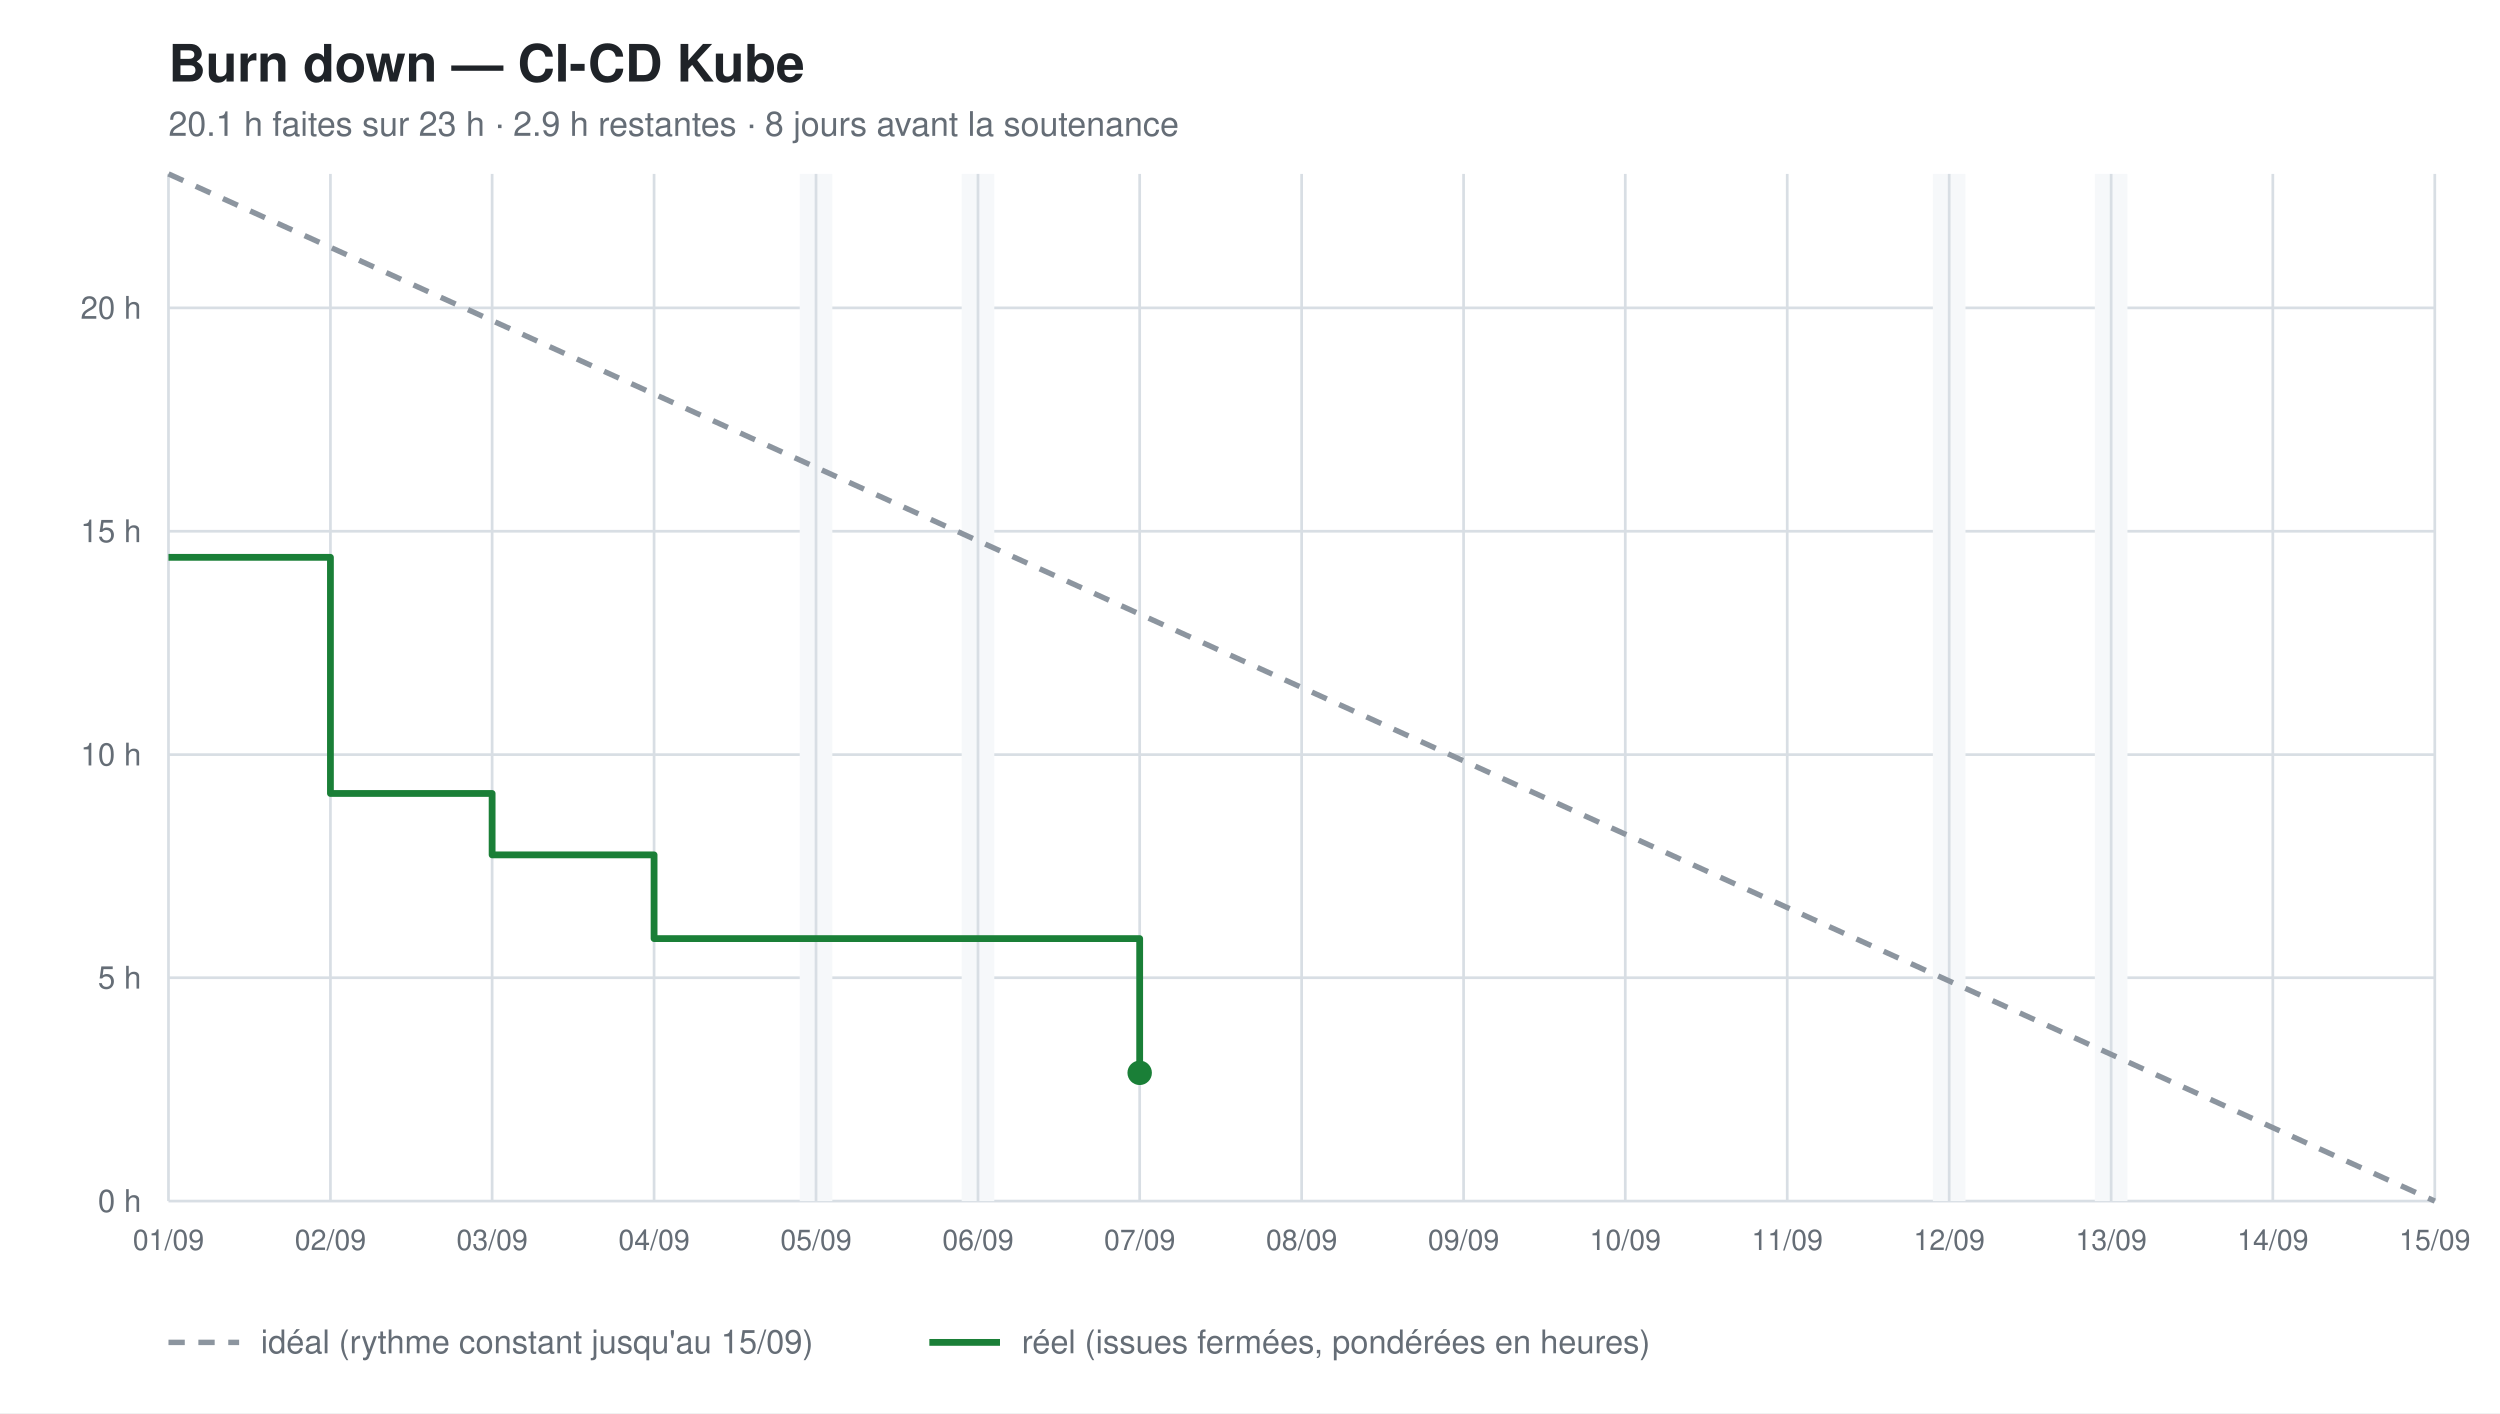
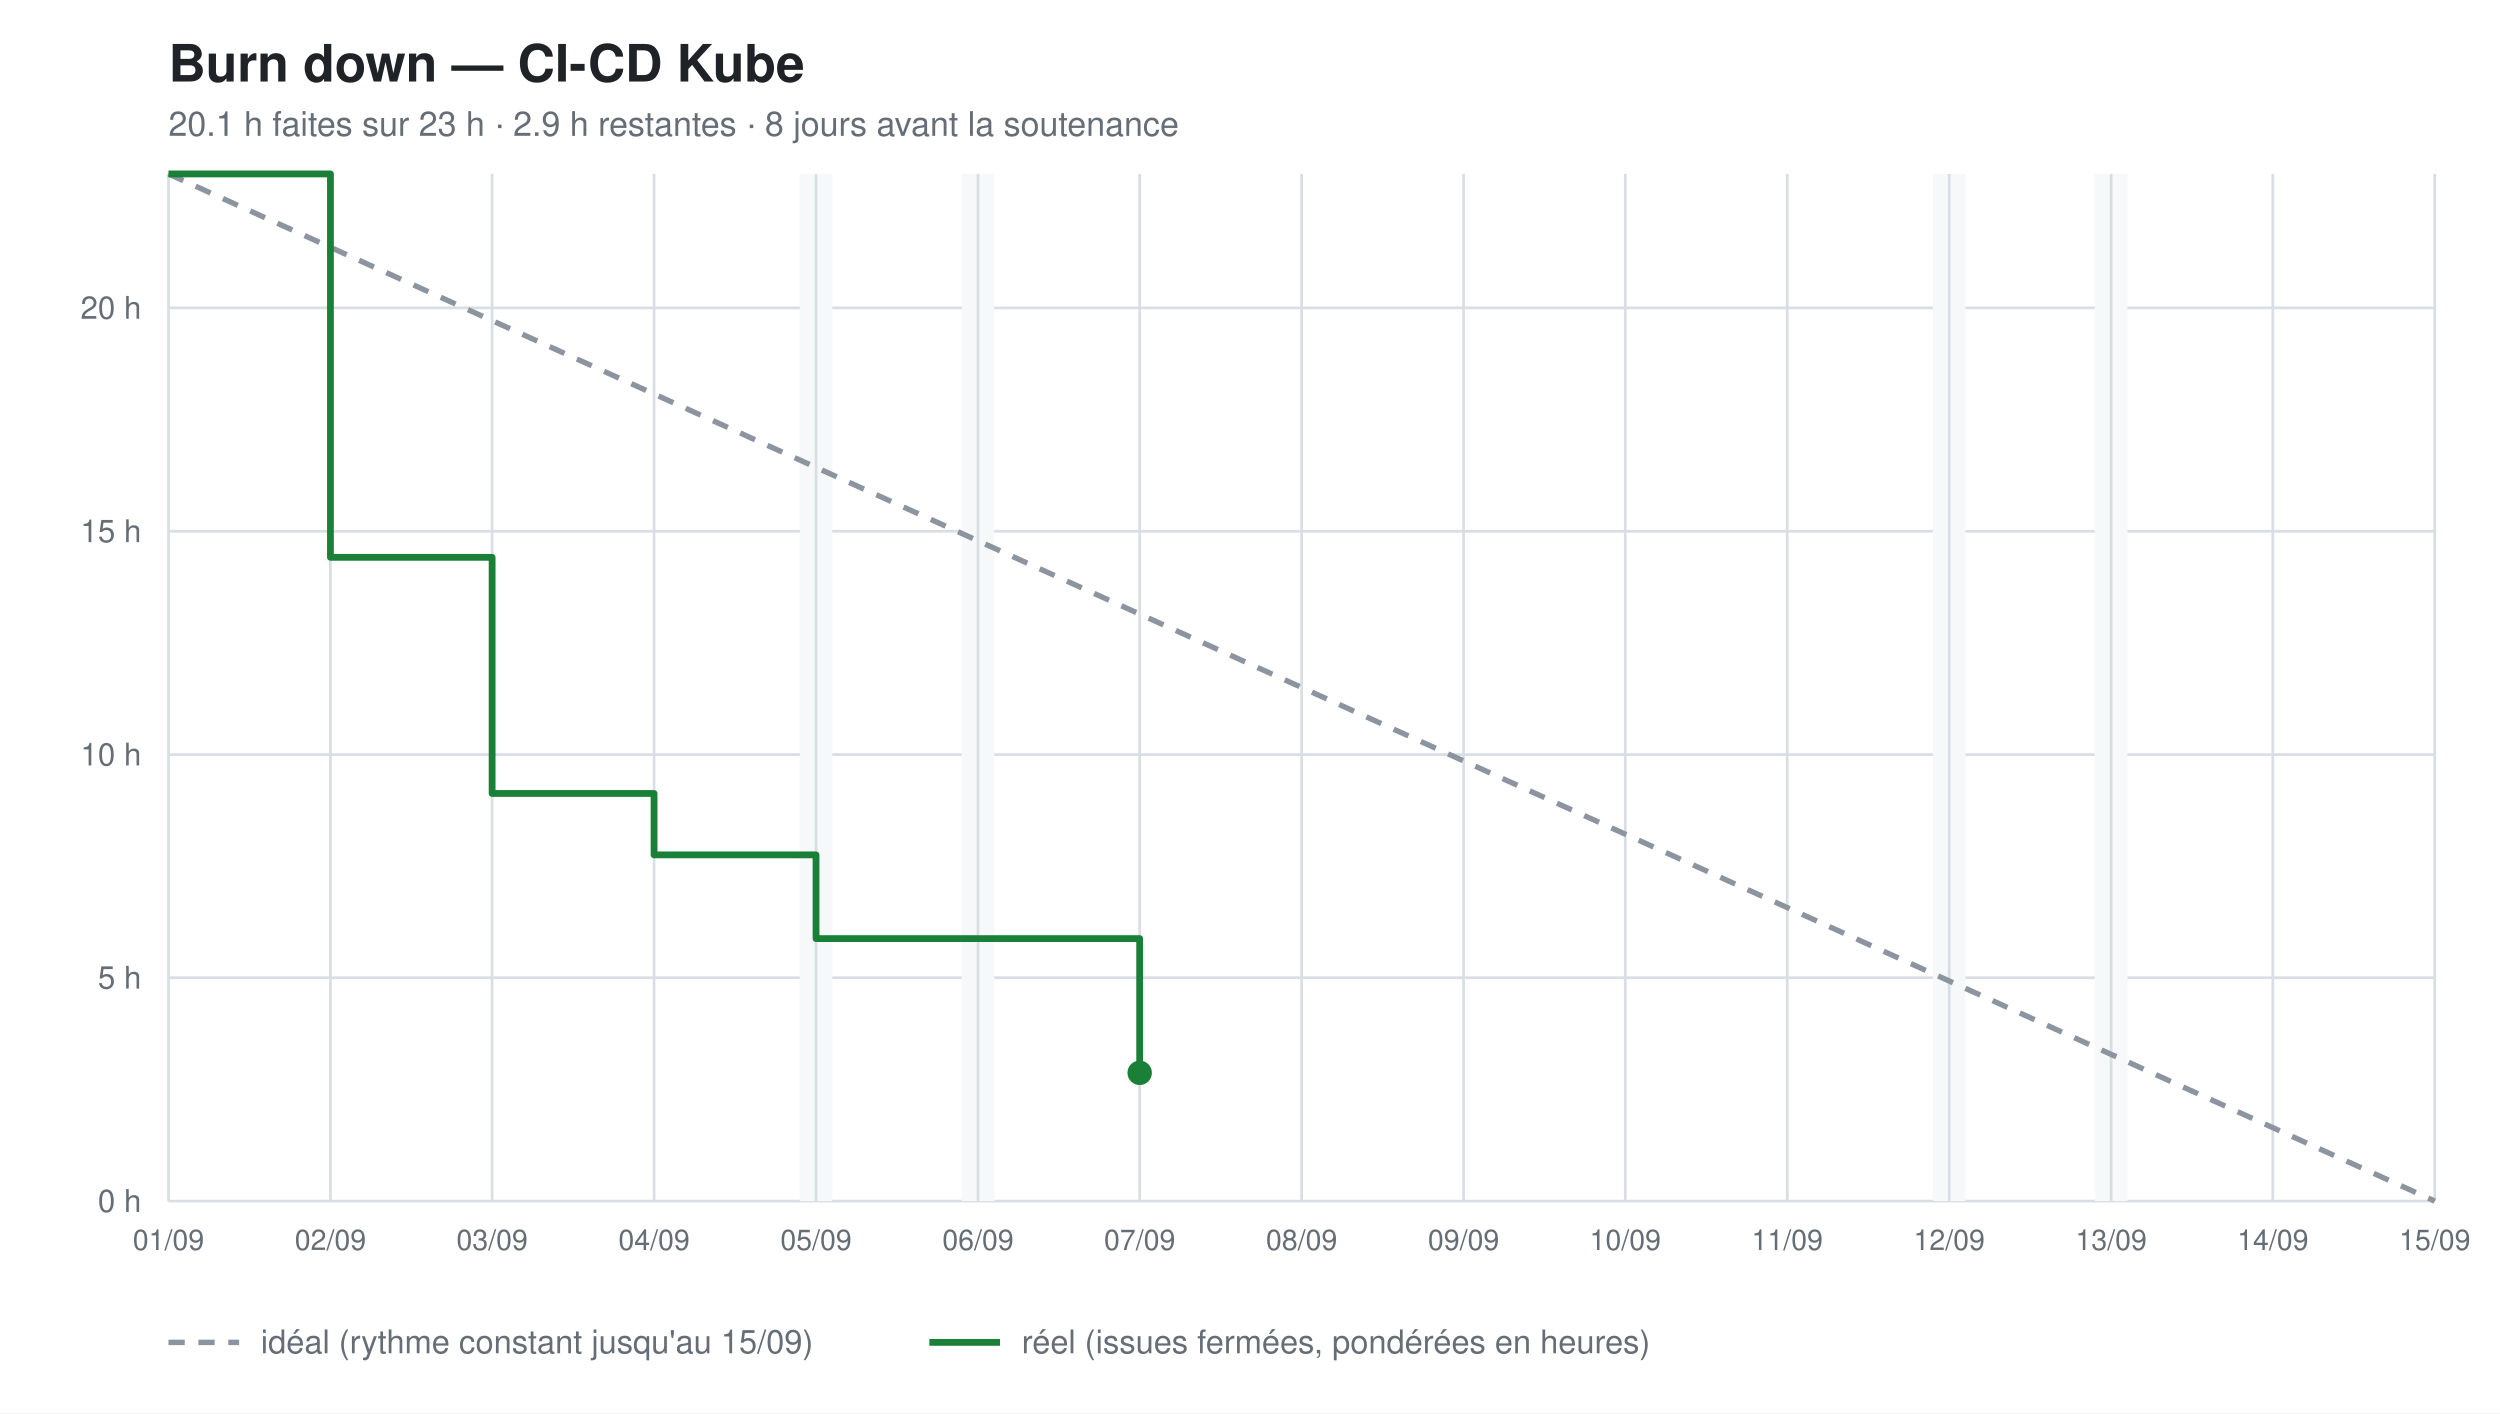
<svg xmlns="http://www.w3.org/2000/svg" width="920" height="520" viewBox="0 0 920 520" font-family="Segoe UI, Helvetica, Arial, sans-serif">
  <rect width="920" height="520" fill="#ffffff" />
  <text x="62" y="30" font-size="19" font-weight="600" fill="#1f2328">Burn down — CI-CD Kube</text>
  <text x="62" y="50" font-size="12.5" fill="#656d76">20.1 h faites sur 23 h · 2.9 h restantes · 8 jours avant la soutenance</text>
  <line x1="62" y1="442.0" x2="896" y2="442.0" stroke="#d8dee4" stroke-width="1" />
  <text x="52" y="446.0" font-size="11.5" fill="#656d76" text-anchor="end">0 h</text>
  <line x1="62" y1="359.8" x2="896" y2="359.8" stroke="#d8dee4" stroke-width="1" />
  <text x="52" y="363.8" font-size="11.5" fill="#656d76" text-anchor="end">5 h</text>
  <line x1="62" y1="277.7" x2="896" y2="277.7" stroke="#d8dee4" stroke-width="1" />
  <text x="52" y="281.7" font-size="11.5" fill="#656d76" text-anchor="end">10 h</text>
  <line x1="62" y1="195.5" x2="896" y2="195.5" stroke="#d8dee4" stroke-width="1" />
  <text x="52" y="199.5" font-size="11.5" fill="#656d76" text-anchor="end">15 h</text>
  <line x1="62" y1="113.3" x2="896" y2="113.3" stroke="#d8dee4" stroke-width="1" />
  <text x="52" y="117.3" font-size="11.5" fill="#656d76" text-anchor="end">20 h</text>
  <line x1="62.0" y1="64" x2="62.0" y2="442" stroke="#d8dee4" stroke-width="1" />
  <text x="62.0" y="460" font-size="10.5" fill="#656d76" text-anchor="middle">01/09</text>
  <line x1="121.6" y1="64" x2="121.6" y2="442" stroke="#d8dee4" stroke-width="1" />
  <text x="121.6" y="460" font-size="10.5" fill="#656d76" text-anchor="middle">02/09</text>
  <line x1="181.1" y1="64" x2="181.1" y2="442" stroke="#d8dee4" stroke-width="1" />
  <text x="181.1" y="460" font-size="10.5" fill="#656d76" text-anchor="middle">03/09</text>
  <line x1="240.7" y1="64" x2="240.7" y2="442" stroke="#d8dee4" stroke-width="1" />
  <text x="240.7" y="460" font-size="10.5" fill="#656d76" text-anchor="middle">04/09</text>
  <rect x="294.3" y="64" width="12" height="378" fill="#f6f8fa" />
  <line x1="300.3" y1="64" x2="300.3" y2="442" stroke="#d8dee4" stroke-width="1" />
  <text x="300.3" y="460" font-size="10.5" fill="#656d76" text-anchor="middle">05/09</text>
  <rect x="353.9" y="64" width="12" height="378" fill="#f6f8fa" />
  <line x1="359.9" y1="64" x2="359.9" y2="442" stroke="#d8dee4" stroke-width="1" />
  <text x="359.9" y="460" font-size="10.5" fill="#656d76" text-anchor="middle">06/09</text>
  <line x1="419.4" y1="64" x2="419.4" y2="442" stroke="#d8dee4" stroke-width="1" />
  <text x="419.4" y="460" font-size="10.5" fill="#656d76" text-anchor="middle">07/09</text>
  <line x1="479.0" y1="64" x2="479.0" y2="442" stroke="#d8dee4" stroke-width="1" />
  <text x="479.0" y="460" font-size="10.5" fill="#656d76" text-anchor="middle">08/09</text>
  <line x1="538.6" y1="64" x2="538.6" y2="442" stroke="#d8dee4" stroke-width="1" />
  <text x="538.6" y="460" font-size="10.5" fill="#656d76" text-anchor="middle">09/09</text>
  <line x1="598.1" y1="64" x2="598.1" y2="442" stroke="#d8dee4" stroke-width="1" />
  <text x="598.1" y="460" font-size="10.5" fill="#656d76" text-anchor="middle">10/09</text>
  <line x1="657.7" y1="64" x2="657.7" y2="442" stroke="#d8dee4" stroke-width="1" />
  <text x="657.7" y="460" font-size="10.5" fill="#656d76" text-anchor="middle">11/09</text>
  <rect x="711.3" y="64" width="12" height="378" fill="#f6f8fa" />
  <line x1="717.3" y1="64" x2="717.3" y2="442" stroke="#d8dee4" stroke-width="1" />
  <text x="717.3" y="460" font-size="10.5" fill="#656d76" text-anchor="middle">12/09</text>
  <rect x="770.9" y="64" width="12" height="378" fill="#f6f8fa" />
  <line x1="776.9" y1="64" x2="776.9" y2="442" stroke="#d8dee4" stroke-width="1" />
  <text x="776.9" y="460" font-size="10.5" fill="#656d76" text-anchor="middle">13/09</text>
  <line x1="836.4" y1="64" x2="836.4" y2="442" stroke="#d8dee4" stroke-width="1" />
  <text x="836.4" y="460" font-size="10.5" fill="#656d76" text-anchor="middle">14/09</text>
  <line x1="896.0" y1="64" x2="896.0" y2="442" stroke="#d8dee4" stroke-width="1" />
  <text x="896.0" y="460" font-size="10.5" fill="#656d76" text-anchor="middle">15/09</text>
  <line x1="62.0" y1="64.0" x2="896.0" y2="442.0" stroke="#8c959f" stroke-width="2" stroke-dasharray="6 5" />
-   <polyline points="62.0,205.1 121.6,205.1 121.6,292.0 181.1,292.0 181.1,314.6 240.7,314.6 240.7,345.4 300.3,345.4 300.3,345.4 359.9,345.4 359.9,345.4 419.4,345.4 419.4,394.8" fill="none" stroke="#1a7f37" stroke-width="2.5" stroke-linejoin="round" />
+   <polyline points="62.0,64.0 121.6,64.0 121.6,205.1 181.1,205.1 181.1,292.0 240.7,292.0 240.7,314.6 300.3,314.6 300.3,345.4 359.9,345.4 359.9,345.4 419.4,345.4 419.4,345.4 419.4,345.4 419.4,394.8" fill="none" stroke="#1a7f37" stroke-width="2.5" stroke-linejoin="round" />
  <circle cx="419.4" cy="394.8" r="4.5" fill="#1a7f37" />
  <line x1="62" y1="494" x2="88" y2="494" stroke="#8c959f" stroke-width="2" stroke-dasharray="6 5" />
  <text x="96" y="498" font-size="12" fill="#656d76">idéal (rythme constant jusqu'au 15/09)</text>
  <line x1="342" y1="494" x2="368" y2="494" stroke="#1a7f37" stroke-width="2.5" />
  <text x="376" y="498" font-size="12" fill="#656d76">réel (issues fermées, pondérées en heures)</text>
</svg>
